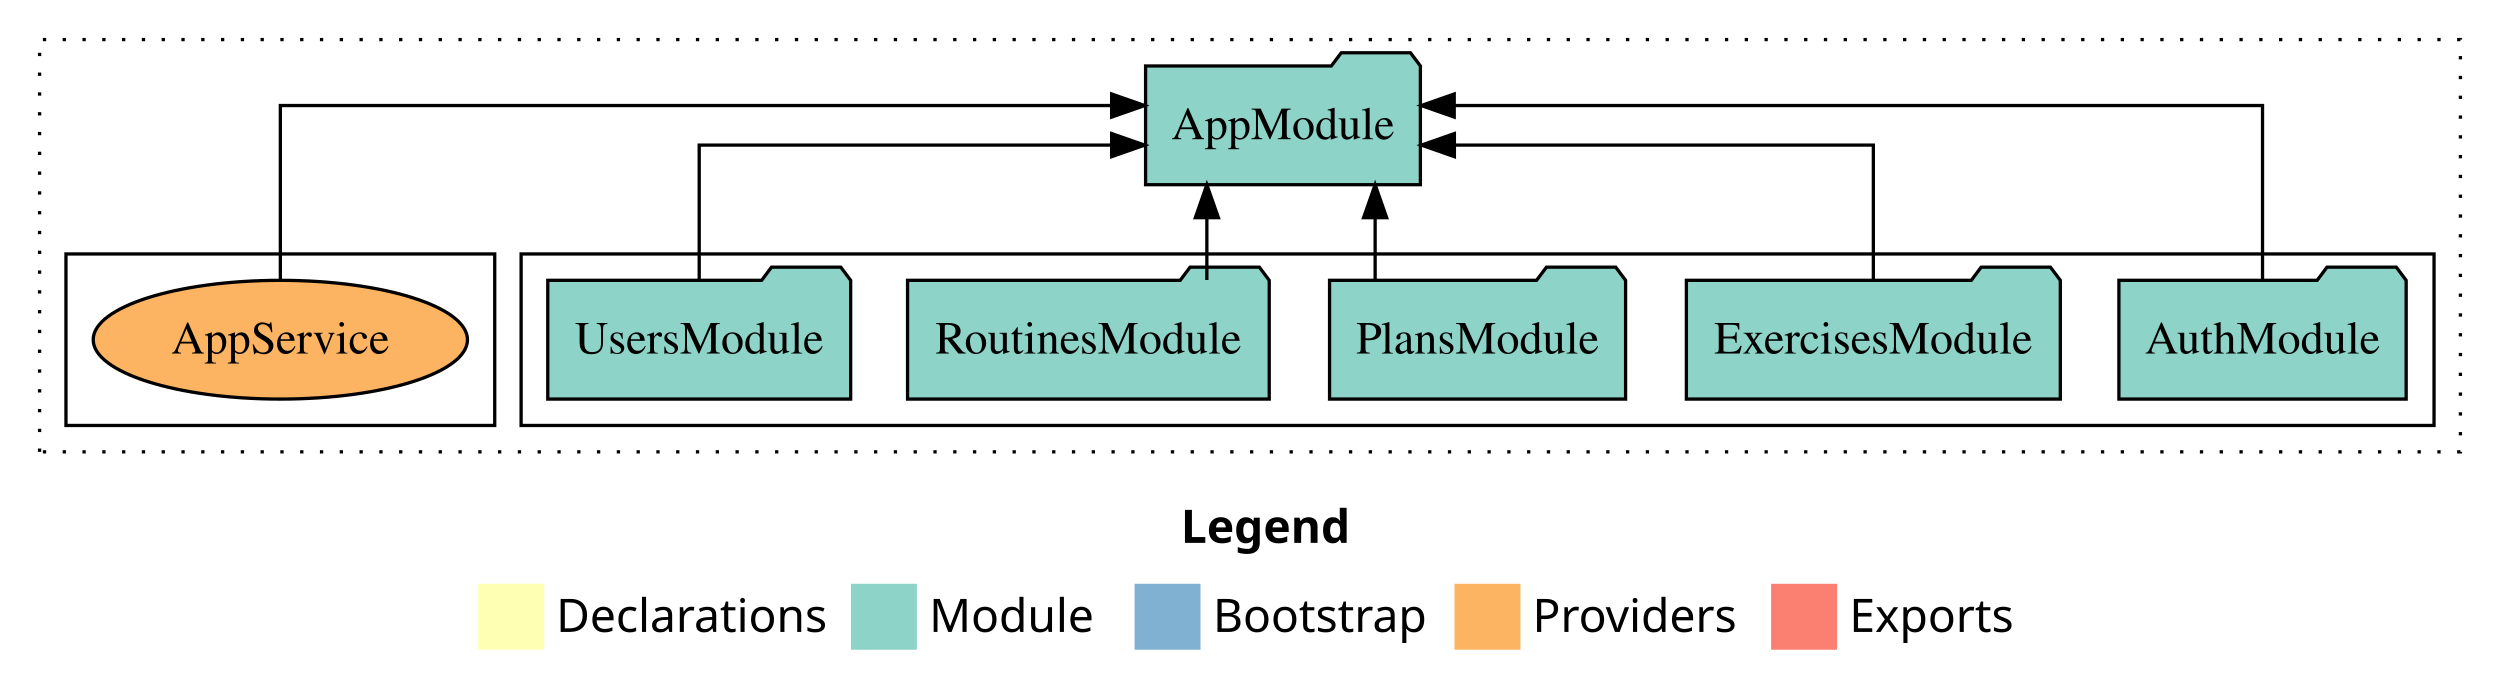
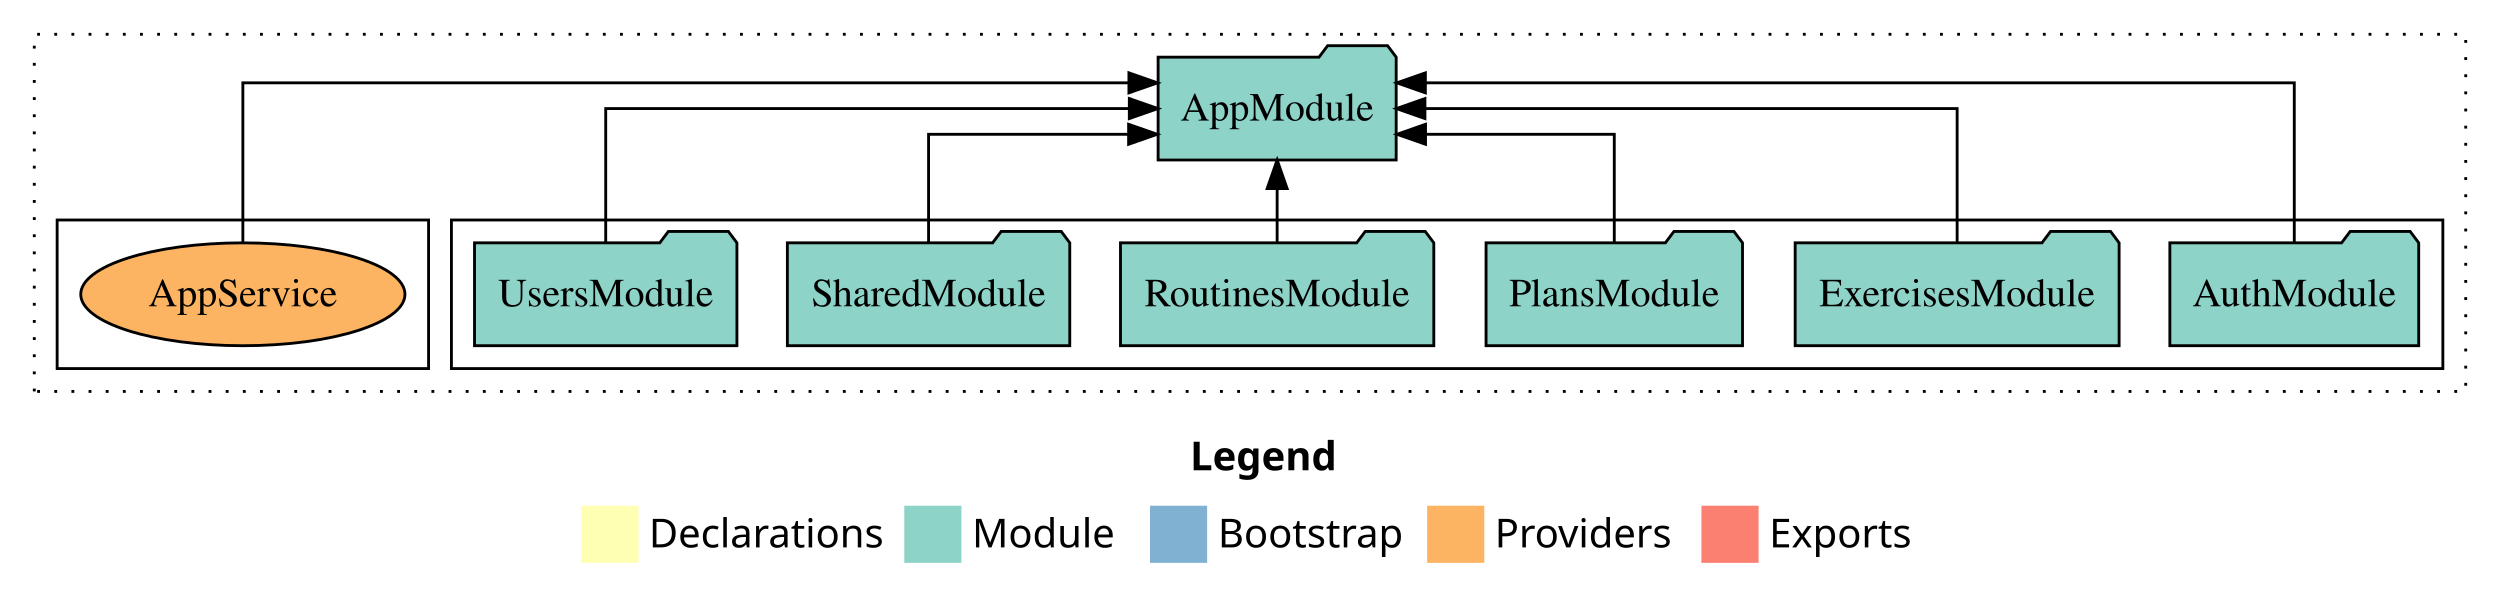
- <svg xmlns="http://www.w3.org/2000/svg" width="758pt" height="211pt" viewBox="0.00 0.00 758.00 211.00">
+ <svg xmlns="http://www.w3.org/2000/svg" width="875pt" height="211pt" viewBox="0.00 0.00 875.00 211.00">
  <g id="graph0" class="graph" transform="scale(1 1) rotate(0) translate(4 207)">
-     <polygon fill="white" stroke="transparent" points="-4,4 -4,-207 754,-207 754,4 -4,4" />
-     <text text-anchor="start" x="354.01" y="-42.4" font-family="Times-12" font-weight="bold" font-size="14.00">Legend</text>
-     <polygon fill="#ffffb3" stroke="transparent" points="141,-10 141,-30 161,-30 161,-10 141,-10" />
-     <text text-anchor="start" x="164.63" y="-15.4" font-family="Times-12" font-size="14.00">  Declarations</text>
-     <polygon fill="#8dd3c7" stroke="transparent" points="254,-10 254,-30 274,-30 274,-10 254,-10" />
-     <text text-anchor="start" x="277.73" y="-15.4" font-family="Times-12" font-size="14.00">  Module</text>
-     <polygon fill="#80b1d3" stroke="transparent" points="340,-10 340,-30 360,-30 360,-10 340,-10" />
-     <text text-anchor="start" x="363.78" y="-15.4" font-family="Times-12" font-size="14.00">  Bootstrap</text>
-     <polygon fill="#fdb462" stroke="transparent" points="437,-10 437,-30 457,-30 457,-10 437,-10" />
-     <text text-anchor="start" x="460.67" y="-15.4" font-family="Times-12" font-size="14.00">  Providers</text>
-     <polygon fill="#fb8072" stroke="transparent" points="533,-10 533,-30 553,-30 553,-10 533,-10" />
-     <text text-anchor="start" x="556.73" y="-15.4" font-family="Times-12" font-size="14.00">  Exports</text>
+     <polygon fill="white" stroke="transparent" points="-4,4 -4,-207 871,-207 871,4 -4,4" />
+     <text text-anchor="start" x="412.51" y="-42.4" font-family="Times-12" font-weight="bold" font-size="14.00">Legend</text>
+     <polygon fill="#ffffb3" stroke="transparent" points="199.5,-10 199.5,-30 219.5,-30 219.5,-10 199.5,-10" />
+     <text text-anchor="start" x="223.13" y="-15.4" font-family="Times-12" font-size="14.00">  Declarations</text>
+     <polygon fill="#8dd3c7" stroke="transparent" points="312.5,-10 312.5,-30 332.5,-30 332.5,-10 312.5,-10" />
+     <text text-anchor="start" x="336.23" y="-15.4" font-family="Times-12" font-size="14.00">  Module</text>
+     <polygon fill="#80b1d3" stroke="transparent" points="398.5,-10 398.5,-30 418.5,-30 418.5,-10 398.5,-10" />
+     <text text-anchor="start" x="422.28" y="-15.4" font-family="Times-12" font-size="14.00">  Bootstrap</text>
+     <polygon fill="#fdb462" stroke="transparent" points="495.5,-10 495.5,-30 515.5,-30 515.5,-10 495.5,-10" />
+     <text text-anchor="start" x="519.17" y="-15.4" font-family="Times-12" font-size="14.00">  Providers</text>
+     <polygon fill="#fb8072" stroke="transparent" points="591.5,-10 591.5,-30 611.5,-30 611.5,-10 591.5,-10" />
+     <text text-anchor="start" x="615.23" y="-15.4" font-family="Times-12" font-size="14.00">  Exports</text>
    <g id="clust1" class="cluster">
-       <polygon fill="none" stroke="black" stroke-dasharray="1,5" points="8,-70 8,-195 742,-195 742,-70 8,-70" />
+       <polygon fill="none" stroke="black" stroke-dasharray="1,5" points="8,-70 8,-195 859,-195 859,-70 8,-70" />
    </g>
    <g id="clust3" class="cluster">
-       <polygon fill="none" stroke="black" points="154,-78 154,-130 734,-130 734,-78 154,-78" />
+       <polygon fill="none" stroke="black" points="154,-78 154,-130 851,-130 851,-78 154,-78" />
    </g>
    <g id="clust6" class="cluster">
      <polygon fill="none" stroke="black" points="16,-78 16,-130 146,-130 146,-78 16,-78" />
    </g>
    <g id="node1" class="node">
-       <polygon fill="#8dd3c7" stroke="black" points="725.55,-122 722.55,-126 701.55,-126 698.55,-122 638.45,-122 638.45,-86 725.55,-86 725.55,-122" />
-       <text text-anchor="middle" x="682" y="-99.8" font-family="Times,serif" font-size="14.00">AuthModule</text>
+       <polygon fill="#8dd3c7" stroke="black" points="842.55,-122 839.55,-126 818.55,-126 815.55,-122 755.45,-122 755.45,-86 842.55,-86 842.55,-122" />
+       <text text-anchor="middle" x="799" y="-99.8" font-family="Times,serif" font-size="14.00">AuthModule</text>
+     </g>
+     <g id="node7" class="node">
+       <polygon fill="#8dd3c7" stroke="black" points="484.66,-187 481.66,-191 460.66,-191 457.66,-187 401.34,-187 401.34,-151 484.66,-151 484.66,-187" />
+       <text text-anchor="middle" x="443" y="-164.8" font-family="Times,serif" font-size="14.00">AppModule</text>
+     </g>
+     <g id="edge1" class="edge">
+       <path fill="none" stroke="black" d="M799,-122.29C799,-144.21 799,-178 799,-178 799,-178 494.88,-178 494.88,-178" />
+       <polygon fill="black" stroke="black" points="494.88,-174.5 484.88,-178 494.88,-181.5 494.88,-174.5" />
+     </g>
+     <g id="node2" class="node">
+       <polygon fill="#8dd3c7" stroke="black" points="737.69,-122 734.69,-126 713.69,-126 710.69,-122 624.31,-122 624.31,-86 737.69,-86 737.69,-122" />
+       <text text-anchor="middle" x="681" y="-99.8" font-family="Times,serif" font-size="14.00">ExercisesModule</text>
+     </g>
+     <g id="edge2" class="edge">
+       <path fill="none" stroke="black" d="M681,-122.11C681,-141.34 681,-169 681,-169 681,-169 494.73,-169 494.73,-169" />
+       <polygon fill="black" stroke="black" points="494.73,-165.5 484.73,-169 494.73,-172.5 494.73,-165.5" />
+     </g>
+     <g id="node3" class="node">
+       <polygon fill="#8dd3c7" stroke="black" points="605.88,-122 602.88,-126 581.88,-126 578.88,-122 516.12,-122 516.12,-86 605.88,-86 605.88,-122" />
+       <text text-anchor="middle" x="561" y="-99.8" font-family="Times,serif" font-size="14.00">PlansModule</text>
+     </g>
+     <g id="edge3" class="edge">
+       <path fill="none" stroke="black" d="M561,-122.03C561,-138.4 561,-160 561,-160 561,-160 494.93,-160 494.93,-160" />
+       <polygon fill="black" stroke="black" points="494.93,-156.5 484.93,-160 494.93,-163.5 494.93,-156.5" />
+     </g>
+     <g id="node4" class="node">
+       <polygon fill="#8dd3c7" stroke="black" points="497.83,-122 494.83,-126 473.83,-126 470.83,-122 388.17,-122 388.17,-86 497.83,-86 497.83,-122" />
+       <text text-anchor="middle" x="443" y="-99.8" font-family="Times,serif" font-size="14.00">RoutinesModule</text>
+     </g>
+     <g id="edge4" class="edge">
+       <path fill="none" stroke="black" d="M443,-122.11C443,-122.11 443,-140.99 443,-140.99" />
+       <polygon fill="black" stroke="black" points="439.5,-140.99 443,-150.99 446.5,-140.99 439.5,-140.99" />
+     </g>
+     <g id="node5" class="node">
+       <polygon fill="#8dd3c7" stroke="black" points="370.42,-122 367.42,-126 346.42,-126 343.42,-122 271.58,-122 271.58,-86 370.42,-86 370.42,-122" />
+       <text text-anchor="middle" x="321" y="-99.8" font-family="Times,serif" font-size="14.00">SharedModule</text>
+     </g>
+     <g id="edge5" class="edge">
+       <path fill="none" stroke="black" d="M321,-122.03C321,-138.4 321,-160 321,-160 321,-160 391.01,-160 391.01,-160" />
+       <polygon fill="black" stroke="black" points="391.01,-163.5 401.01,-160 391.01,-156.5 391.01,-163.5" />
    </g>
    <g id="node6" class="node">
-       <polygon fill="#8dd3c7" stroke="black" points="426.66,-187 423.66,-191 402.66,-191 399.66,-187 343.34,-187 343.34,-151 426.66,-151 426.66,-187" />
-       <text text-anchor="middle" x="385" y="-164.8" font-family="Times,serif" font-size="14.00">AppModule</text>
-     </g>
-     <g id="edge1" class="edge">
-       <path fill="none" stroke="black" d="M682,-122.28C682,-143.32 682,-175 682,-175 682,-175 436.92,-175 436.92,-175" />
-       <polygon fill="black" stroke="black" points="436.92,-171.5 426.92,-175 436.92,-178.5 436.92,-171.5" />
-     </g>
-     <g id="node2" class="node">
-       <polygon fill="#8dd3c7" stroke="black" points="620.69,-122 617.69,-126 596.69,-126 593.69,-122 507.31,-122 507.31,-86 620.69,-86 620.69,-122" />
-       <text text-anchor="middle" x="564" y="-99.8" font-family="Times,serif" font-size="14.00">ExercisesModule</text>
-     </g>
-     <g id="edge2" class="edge">
-       <path fill="none" stroke="black" d="M564,-122.02C564,-139.37 564,-163 564,-163 564,-163 436.97,-163 436.97,-163" />
-       <polygon fill="black" stroke="black" points="436.97,-159.5 426.97,-163 436.97,-166.5 436.97,-159.5" />
-     </g>
-     <g id="node3" class="node">
-       <polygon fill="#8dd3c7" stroke="black" points="488.88,-122 485.88,-126 464.88,-126 461.88,-122 399.12,-122 399.12,-86 488.88,-86 488.88,-122" />
-       <text text-anchor="middle" x="444" y="-99.8" font-family="Times,serif" font-size="14.00">PlansModule</text>
-     </g>
-     <g id="edge3" class="edge">
-       <path fill="none" stroke="black" d="M412.94,-122.11C412.94,-122.11 412.94,-140.99 412.94,-140.99" />
-       <polygon fill="black" stroke="black" points="409.44,-140.99 412.94,-150.99 416.44,-140.99 409.44,-140.99" />
-     </g>
-     <g id="node4" class="node">
-       <polygon fill="#8dd3c7" stroke="black" points="380.83,-122 377.83,-126 356.83,-126 353.83,-122 271.17,-122 271.17,-86 380.83,-86 380.83,-122" />
-       <text text-anchor="middle" x="326" y="-99.8" font-family="Times,serif" font-size="14.00">RoutinesModule</text>
-     </g>
-     <g id="edge4" class="edge">
-       <path fill="none" stroke="black" d="M361.92,-122.11C361.92,-122.11 361.92,-140.99 361.92,-140.99" />
-       <polygon fill="black" stroke="black" points="358.42,-140.99 361.92,-150.99 365.42,-140.99 358.42,-140.99" />
-     </g>
-     <g id="node5" class="node">
      <polygon fill="#8dd3c7" stroke="black" points="253.92,-122 250.92,-126 229.92,-126 226.92,-122 162.08,-122 162.08,-86 253.92,-86 253.92,-122" />
      <text text-anchor="middle" x="208" y="-99.8" font-family="Times,serif" font-size="14.00">UsersModule</text>
    </g>
-     <g id="edge5" class="edge">
-       <path fill="none" stroke="black" d="M208,-122.02C208,-139.37 208,-163 208,-163 208,-163 333.05,-163 333.05,-163" />
-       <polygon fill="black" stroke="black" points="333.05,-166.5 343.05,-163 333.05,-159.5 333.05,-166.5" />
+     <g id="edge6" class="edge">
+       <path fill="none" stroke="black" d="M208,-122.11C208,-141.34 208,-169 208,-169 208,-169 391.26,-169 391.26,-169" />
+       <polygon fill="black" stroke="black" points="391.26,-172.5 401.26,-169 391.26,-165.5 391.26,-172.5" />
    </g>
-     <g id="node7" class="node">
+     <g id="node8" class="node">
      <ellipse fill="#fdb462" stroke="black" cx="81" cy="-104" rx="56.74" ry="18" />
      <text text-anchor="middle" x="81" y="-99.8" font-family="Times,serif" font-size="14.00">AppService</text>
    </g>
-     <g id="edge6" class="edge">
-       <path fill="none" stroke="black" d="M81,-122.28C81,-143.32 81,-175 81,-175 81,-175 333.05,-175 333.05,-175" />
-       <polygon fill="black" stroke="black" points="333.05,-178.5 343.05,-175 333.05,-171.5 333.05,-178.5" />
+     <g id="edge7" class="edge">
+       <path fill="none" stroke="black" d="M81,-122.29C81,-144.21 81,-178 81,-178 81,-178 391.12,-178 391.12,-178" />
+       <polygon fill="black" stroke="black" points="391.12,-181.5 401.12,-178 391.12,-174.5 391.12,-181.5" />
    </g>
  </g>
</svg>
